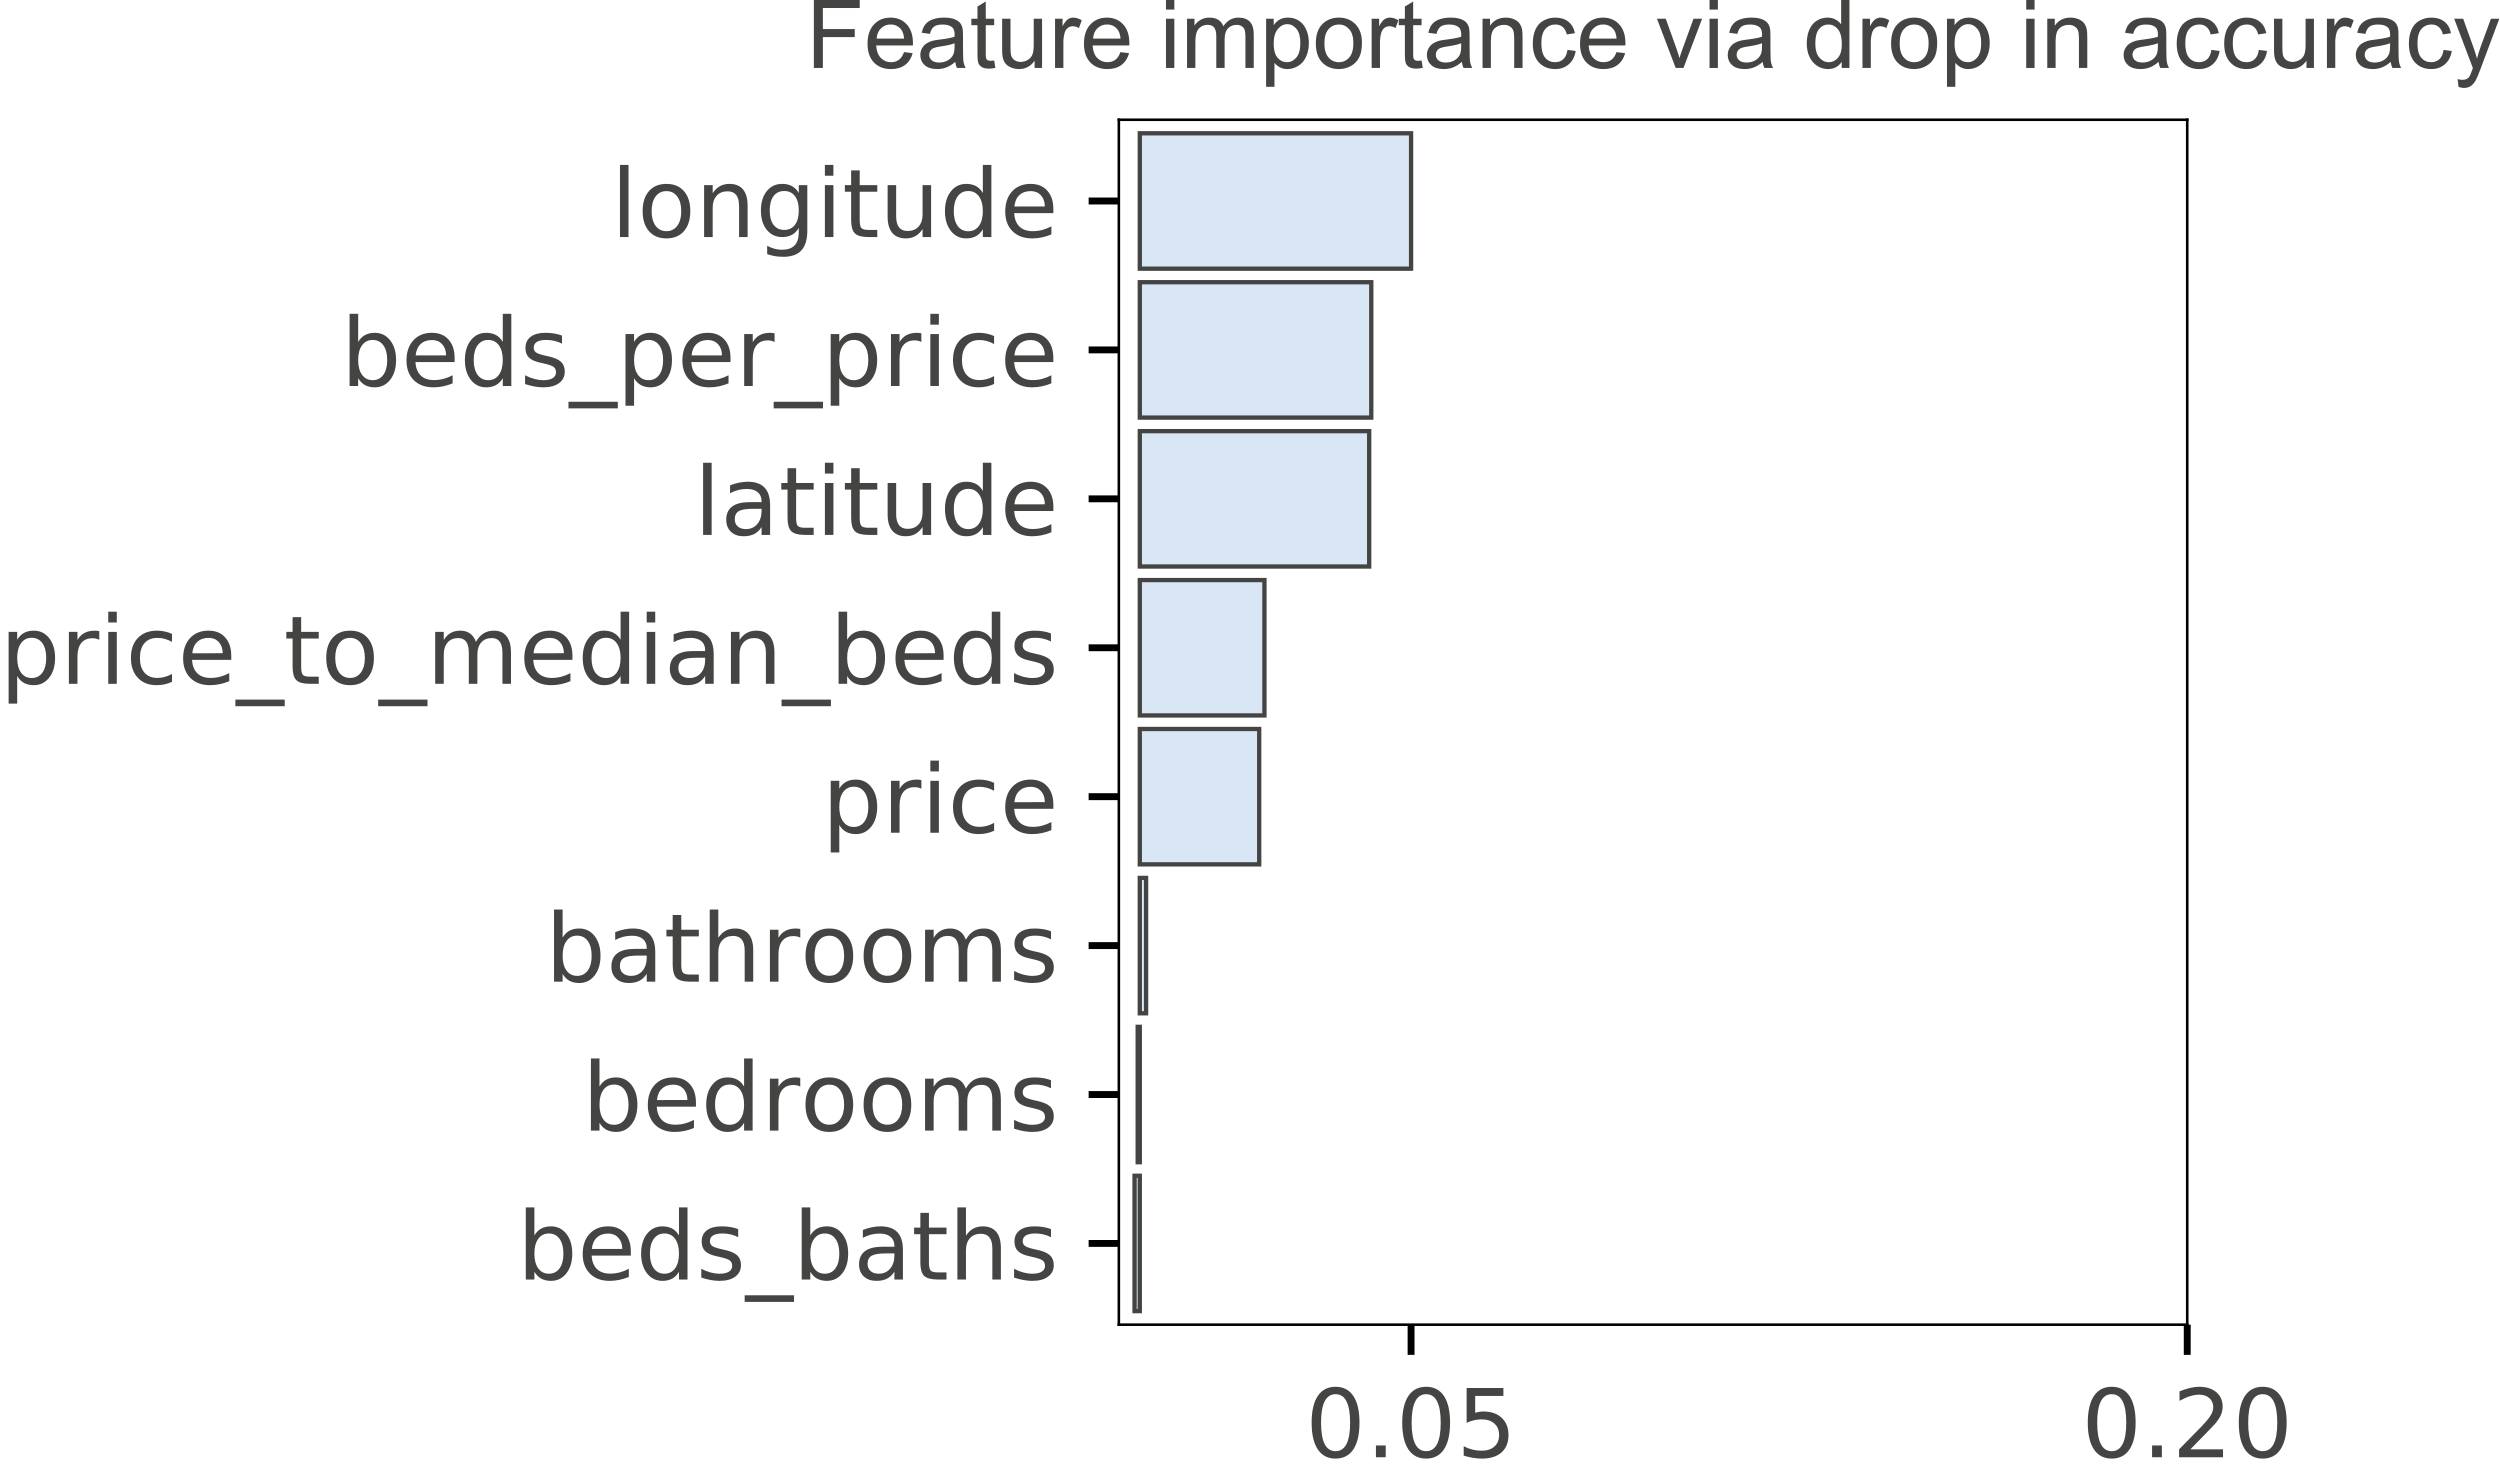
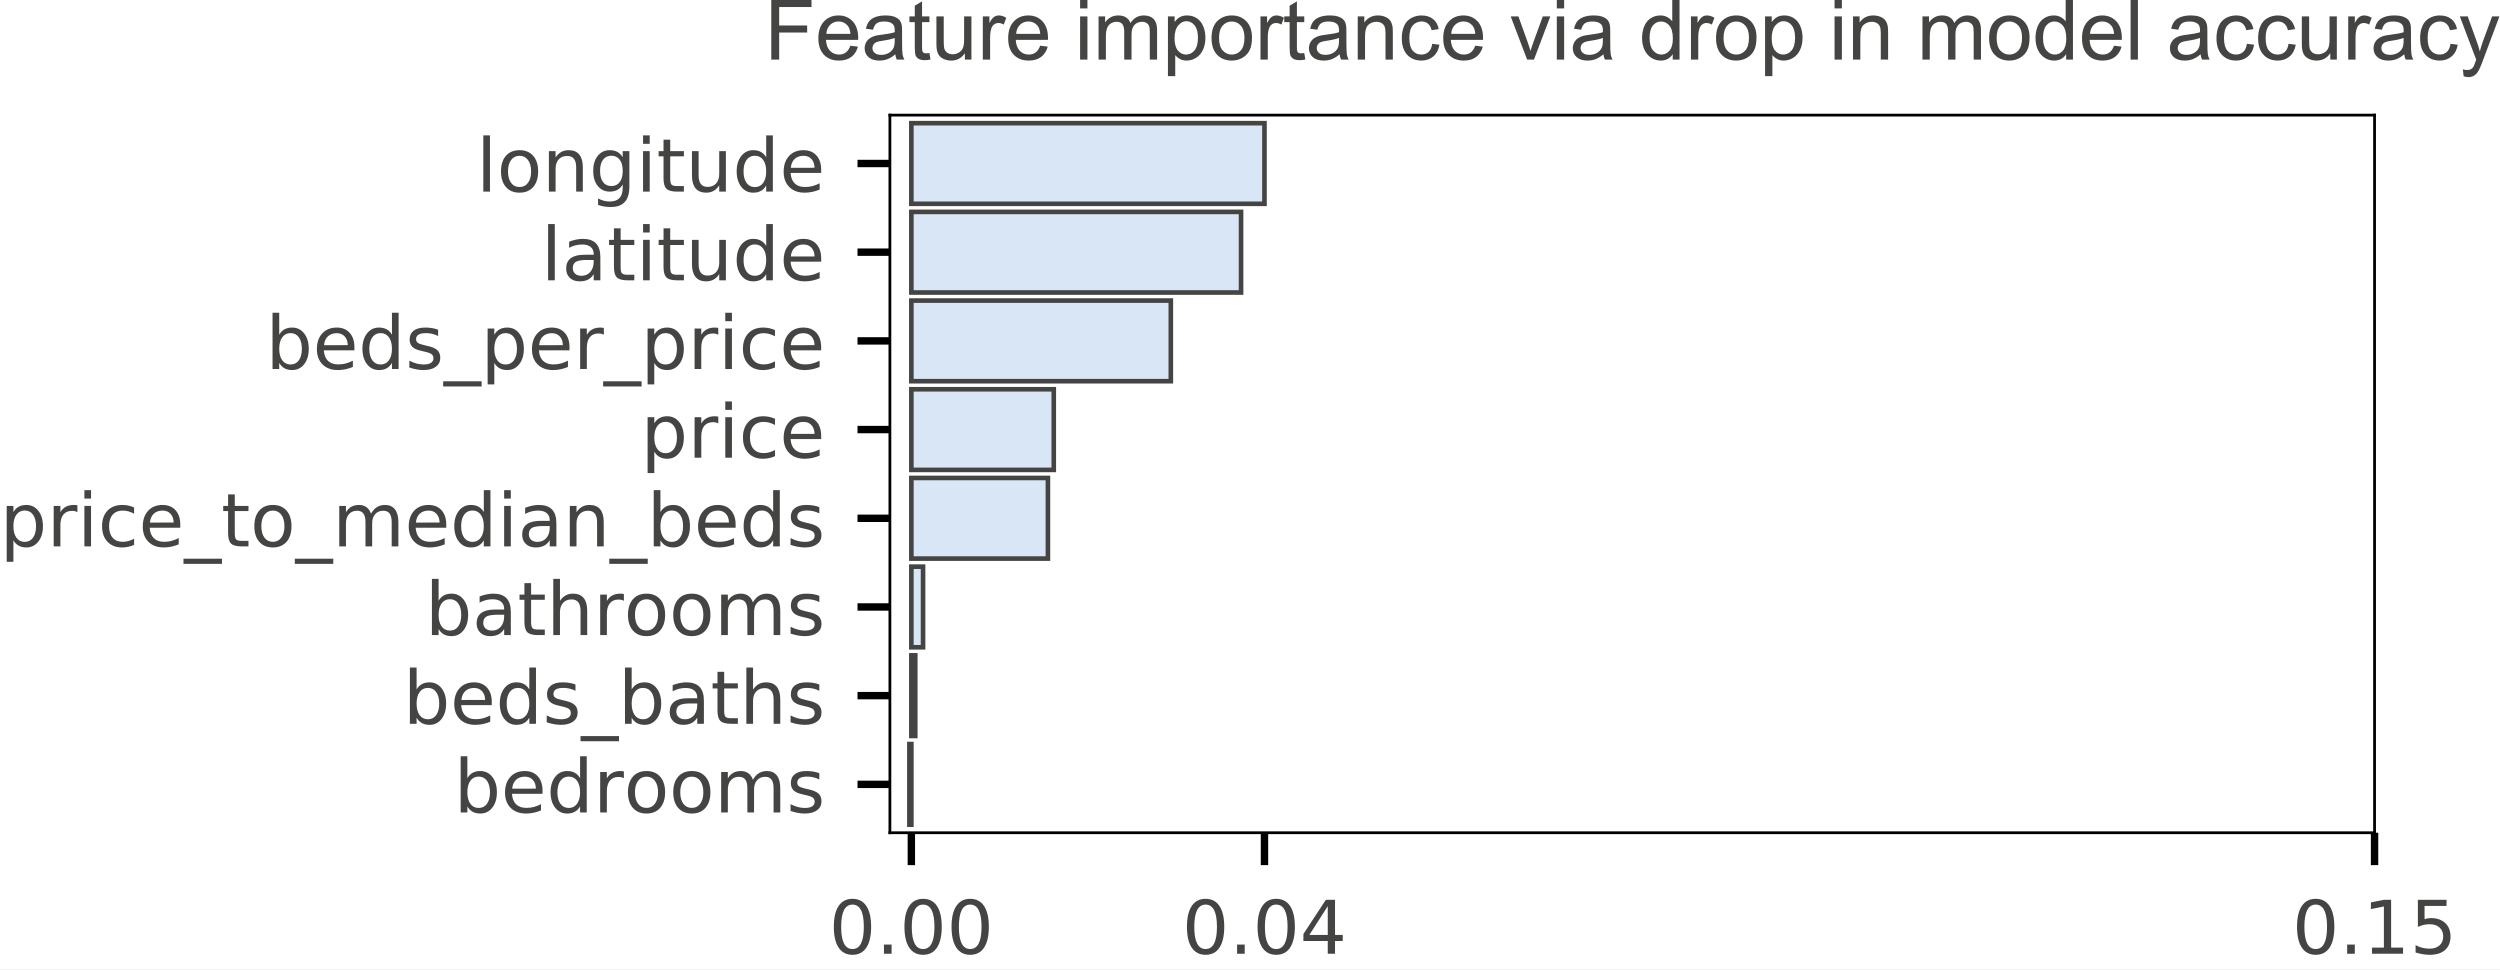
- <svg xmlns="http://www.w3.org/2000/svg" xmlns:xlink="http://www.w3.org/1999/xlink" height="171.113pt" version="1.1" viewBox="0 0 289.631 171.113" width="289.631pt">
+ <svg xmlns="http://www.w3.org/2000/svg" xmlns:xlink="http://www.w3.org/1999/xlink" height="104.745pt" version="1.1" viewBox="0 0 270.198 104.745" width="270.198pt">
  <defs>
    <style type="text/css">
*{stroke-linecap:butt;stroke-linejoin:round;}
  </style>
  </defs>
  <g id="figure_1">
    <g id="patch_1">
-       <path d="M 0 171.113  L 289.631 171.113  L 289.631 0  L 0 0  z " style="fill:#ffffff;" />
+       <path d="M 0 104.745  L 270.198 104.745  L 270.198 0  L 0 0  z " style="fill:#ffffff;" />
    </g>
    <g id="axes_1">
      <g id="patch_2">
-         <path d="M 129.621 153.467  L 253.396 153.467  L 253.396 13.874  L 129.621 13.874  z " style="fill:#ffffff;" />
+         <path d="M 96.179 90.002  L 256.641 90.002  L 256.641 12.442  L 96.179 12.442  z " style="fill:#ffffff;" />
      </g>
      <g id="patch_3">
-         <path clip-path="url(#pbec1a9fc93)" d="M 132.048 15.442  L 163.477 15.442  L 163.477 31.127  L 132.048 31.127  z " style="fill:#d9e6f5;stroke:#444443;stroke-linejoin:miter;stroke-width:0.5;" />
+         <path clip-path="url(#pb4b6347712)" d="M 98.498 13.313  L 136.663 13.313  L 136.663 22.028  L 98.498 22.028  z " style="fill:#d9e6f5;stroke:#444443;stroke-linejoin:miter;stroke-width:0.5;" />
      </g>
      <g id="patch_4">
-         <path clip-path="url(#pbec1a9fc93)" d="M 132.048 32.695  L 158.866 32.695  L 158.866 48.38  L 132.048 48.38  z " style="fill:#d9e6f5;stroke:#444443;stroke-linejoin:miter;stroke-width:0.5;" />
+         <path clip-path="url(#pb4b6347712)" d="M 98.498 22.9  L 134.133 22.9  L 134.133 31.614  L 98.498 31.614  z " style="fill:#d9e6f5;stroke:#444443;stroke-linejoin:miter;stroke-width:0.5;" />
      </g>
      <g id="patch_5">
-         <path clip-path="url(#pbec1a9fc93)" d="M 132.048 49.948  L 158.623 49.948  L 158.623 65.633  L 132.048 65.633  z " style="fill:#d9e6f5;stroke:#444443;stroke-linejoin:miter;stroke-width:0.5;" />
+         <path clip-path="url(#pb4b6347712)" d="M 98.498 32.486  L 126.542 32.486  L 126.542 41.2  L 98.498 41.2  z " style="fill:#d9e6f5;stroke:#444443;stroke-linejoin:miter;stroke-width:0.5;" />
      </g>
      <g id="patch_6">
-         <path clip-path="url(#pbec1a9fc93)" d="M 132.048 67.201  L 146.488 67.201  L 146.488 82.886  L 132.048 82.886  z " style="fill:#d9e6f5;stroke:#444443;stroke-linejoin:miter;stroke-width:0.5;" />
+         <path clip-path="url(#pb4b6347712)" d="M 98.498 42.072  L 113.891 42.072  L 113.891 50.786  L 98.498 50.786  z " style="fill:#d9e6f5;stroke:#444443;stroke-linejoin:miter;stroke-width:0.5;" />
      </g>
      <g id="patch_7">
-         <path clip-path="url(#pbec1a9fc93)" d="M 132.048 84.454  L 145.881 84.454  L 145.881 100.139  L 132.048 100.139  z " style="fill:#d9e6f5;stroke:#444443;stroke-linejoin:miter;stroke-width:0.5;" />
+         <path clip-path="url(#pb4b6347712)" d="M 98.498 51.658  L 113.258 51.658  L 113.258 60.372  L 98.498 60.372  z " style="fill:#d9e6f5;stroke:#444443;stroke-linejoin:miter;stroke-width:0.5;" />
      </g>
      <g id="patch_8">
-         <path clip-path="url(#pbec1a9fc93)" d="M 132.048 101.707  L 132.776 101.707  L 132.776 117.392  L 132.048 117.392  z " style="fill:#d9e6f5;stroke:#444443;stroke-linejoin:miter;stroke-width:0.5;" />
+         <path clip-path="url(#pb4b6347712)" d="M 98.498 61.244  L 99.763 61.244  L 99.763 69.958  L 98.498 69.958  z " style="fill:#d9e6f5;stroke:#444443;stroke-linejoin:miter;stroke-width:0.5;" />
      </g>
      <g id="patch_9">
-         <path clip-path="url(#pbec1a9fc93)" d="M 132.048 118.961  L 131.805 118.961  L 131.805 134.645  L 132.048 134.645  z " style="fill:#d9e6f5;stroke:#444443;stroke-linejoin:miter;stroke-width:0.5;" />
+         <path clip-path="url(#pb4b6347712)" d="M 98.498 70.83  L 98.92 70.83  L 98.92 79.545  L 98.498 79.545  z " style="fill:#d9e6f5;stroke:#444443;stroke-linejoin:miter;stroke-width:0.5;" />
      </g>
      <g id="patch_10">
-         <path clip-path="url(#pbec1a9fc93)" d="M 132.048 136.214  L 131.441 136.214  L 131.441 151.898  L 132.048 151.898  z " style="fill:#d9e6f5;stroke:#444443;stroke-linejoin:miter;stroke-width:0.5;" />
+         <path clip-path="url(#pb4b6347712)" d="M 98.498 80.416  L 98.287 80.416  L 98.287 89.131  L 98.498 89.131  z " style="fill:#d9e6f5;stroke:#444443;stroke-linejoin:miter;stroke-width:0.5;" />
      </g>
      <g id="matplotlib.axis_1">
        <g id="xtick_1">
          <g id="line2d_1">
            <defs>
-               <path d="M 0 0  L 0 3.5  " id="mc05c7b8472" style="stroke:#000000;stroke-width:0.8;" />
-             </defs>
-             <g>
-               <use style="stroke:#000000;stroke-width:0.8;" x="163.477" xlink:href="#mc05c7b8472" y="153.467" />
+               <path d="M 0 0  L 0 3.5  " id="m20533aebda" style="stroke:#000000;stroke-width:0.8;" />
+             </defs>
+             <g>
+               <use style="stroke:#000000;stroke-width:0.8;" x="98.498" xlink:href="#m20533aebda" y="90.002" />
            </g>
          </g>
          <g id="text_1">
            <defs>
              <path d="M 31.781 66.406  Q 24.172 66.406 20.328 58.906  Q 16.5 51.422 16.5 36.375  Q 16.5 21.391 20.328 13.891  Q 24.172 6.391 31.781 6.391  Q 39.453 6.391 43.281 13.891  Q 47.125 21.391 47.125 36.375  Q 47.125 51.422 43.281 58.906  Q 39.453 66.406 31.781 66.406  z M 31.781 74.219  Q 44.047 74.219 50.516 64.516  Q 56.984 54.828 56.984 36.375  Q 56.984 17.969 50.516 8.266  Q 44.047 -1.422 31.781 -1.422  Q 19.531 -1.422 13.062 8.266  Q 6.594 17.969 6.594 36.375  Q 6.594 54.828 13.062 64.516  Q 19.531 74.219 31.781 74.219  z " id="DejaVuSans-30" />
              <path d="M 10.688 12.406  L 21 12.406  L 21 0  L 10.688 0  z " id="DejaVuSans-2e" />
-               <path d="M 10.797 72.906  L 49.516 72.906  L 49.516 64.594  L 19.828 64.594  L 19.828 46.734  Q 21.969 47.469 24.109 47.828  Q 26.266 48.188 28.422 48.188  Q 40.625 48.188 47.75 41.5  Q 54.891 34.812 54.891 23.391  Q 54.891 11.625 47.562 5.094  Q 40.234 -1.422 26.906 -1.422  Q 22.312 -1.422 17.547 -0.641  Q 12.797 0.141 7.719 1.703  L 7.719 11.625  Q 12.109 9.234 16.797 8.062  Q 21.484 6.891 26.703 6.891  Q 35.156 6.891 40.078 11.328  Q 45.016 15.766 45.016 23.391  Q 45.016 31 40.078 35.438  Q 35.156 39.891 26.703 39.891  Q 22.75 39.891 18.812 39.016  Q 14.891 38.141 10.797 36.281  z " id="DejaVuSans-35" />
-             </defs>
-             <g style="fill:#444443;" transform="translate(151.2308 168.825)scale(0.11 -0.11)">
+             </defs>
+             <g style="fill:#444443;" transform="translate(89.59193 103.0808)scale(0.08 -0.08)">
              <use xlink:href="#DejaVuSans-30" />
              <use x="63.623" xlink:href="#DejaVuSans-2e" />
              <use x="95.41" xlink:href="#DejaVuSans-30" />
-               <use x="159.033" xlink:href="#DejaVuSans-35" />
+               <use x="159.033" xlink:href="#DejaVuSans-30" />
            </g>
          </g>
        </g>
        <g id="xtick_2">
          <g id="line2d_2">
            <g>
-               <use style="stroke:#000000;stroke-width:0.8;" x="253.396" xlink:href="#mc05c7b8472" y="153.467" />
+               <use style="stroke:#000000;stroke-width:0.8;" x="136.663" xlink:href="#m20533aebda" y="90.002" />
            </g>
          </g>
          <g id="text_2">
            <defs>
-               <path d="M 19.188 8.297  L 53.609 8.297  L 53.609 0  L 7.328 0  L 7.328 8.297  Q 12.938 14.109 22.625 23.891  Q 32.328 33.688 34.812 36.531  Q 39.547 41.844 41.422 45.531  Q 43.312 49.219 43.312 52.781  Q 43.312 58.594 39.234 62.25  Q 35.156 65.922 28.609 65.922  Q 23.969 65.922 18.812 64.312  Q 13.672 62.703 7.812 59.422  L 7.812 69.391  Q 13.766 71.781 18.938 73  Q 24.125 74.219 28.422 74.219  Q 39.75 74.219 46.484 68.547  Q 53.219 62.891 53.219 53.422  Q 53.219 48.922 51.531 44.891  Q 49.859 40.875 45.406 35.406  Q 44.188 33.984 37.641 27.219  Q 31.109 20.453 19.188 8.297  z " id="DejaVuSans-32" />
-             </defs>
-             <g style="fill:#444443;" transform="translate(241.1497 168.825)scale(0.11 -0.11)">
+               <path d="M 37.797 64.312  L 12.891 25.391  L 37.797 25.391  z M 35.203 72.906  L 47.609 72.906  L 47.609 25.391  L 58.016 25.391  L 58.016 17.188  L 47.609 17.188  L 47.609 0  L 37.797 0  L 37.797 17.188  L 4.891 17.188  L 4.891 26.703  z " id="DejaVuSans-34" />
+             </defs>
+             <g style="fill:#444443;" transform="translate(127.7571 103.0808)scale(0.08 -0.08)">
              <use xlink:href="#DejaVuSans-30" />
              <use x="63.623" xlink:href="#DejaVuSans-2e" />
-               <use x="95.41" xlink:href="#DejaVuSans-32" />
-               <use x="159.033" xlink:href="#DejaVuSans-30" />
+               <use x="95.41" xlink:href="#DejaVuSans-30" />
+               <use x="159.033" xlink:href="#DejaVuSans-34" />
+             </g>
+           </g>
+         </g>
+         <g id="xtick_3">
+           <g id="line2d_3">
+             <g>
+               <use style="stroke:#000000;stroke-width:0.8;" x="256.641" xlink:href="#m20533aebda" y="90.002" />
+             </g>
+           </g>
+           <g id="text_3">
+             <defs>
+               <path d="M 12.406 8.297  L 28.516 8.297  L 28.516 63.922  L 10.984 60.406  L 10.984 69.391  L 28.422 72.906  L 38.281 72.906  L 38.281 8.297  L 54.391 8.297  L 54.391 0  L 12.406 0  z " id="DejaVuSans-31" />
+               <path d="M 10.797 72.906  L 49.516 72.906  L 49.516 64.594  L 19.828 64.594  L 19.828 46.734  Q 21.969 47.469 24.109 47.828  Q 26.266 48.188 28.422 48.188  Q 40.625 48.188 47.75 41.5  Q 54.891 34.812 54.891 23.391  Q 54.891 11.625 47.562 5.094  Q 40.234 -1.422 26.906 -1.422  Q 22.312 -1.422 17.547 -0.641  Q 12.797 0.141 7.719 1.703  L 7.719 11.625  Q 12.109 9.234 16.797 8.062  Q 21.484 6.891 26.703 6.891  Q 35.156 6.891 40.078 11.328  Q 45.016 15.766 45.016 23.391  Q 45.016 31 40.078 35.438  Q 35.156 39.891 26.703 39.891  Q 22.75 39.891 18.812 39.016  Q 14.891 38.141 10.797 36.281  z " id="DejaVuSans-35" />
+             </defs>
+             <g style="fill:#444443;" transform="translate(247.735 103.0808)scale(0.08 -0.08)">
+               <use xlink:href="#DejaVuSans-30" />
+               <use x="63.623" xlink:href="#DejaVuSans-2e" />
+               <use x="95.41" xlink:href="#DejaVuSans-31" />
+               <use x="159.033" xlink:href="#DejaVuSans-35" />
            </g>
          </g>
        </g>
      </g>
      <g id="matplotlib.axis_2">
        <g id="ytick_1">
-           <g id="line2d_3">
-             <defs>
-               <path d="M 0 0  L -3.5 0  " id="m69e7025fbe" style="stroke:#000000;stroke-width:0.8;" />
-             </defs>
-             <g>
-               <use style="stroke:#000000;stroke-width:0.8;" x="129.621" xlink:href="#m69e7025fbe" y="23.284" />
-             </g>
-           </g>
-           <g id="text_3">
+           <g id="line2d_4">
+             <defs>
+               <path d="M 0 0  L -3.5 0  " id="m189952d8cc" style="stroke:#000000;stroke-width:0.8;" />
+             </defs>
+             <g>
+               <use style="stroke:#000000;stroke-width:0.8;" x="96.179" xlink:href="#m189952d8cc" y="17.671" />
+             </g>
+           </g>
+           <g id="text_4">
            <defs>
              <path d="M 9.422 75.984  L 18.406 75.984  L 18.406 0  L 9.422 0  z " id="DejaVuSans-6c" />
              <path d="M 30.609 48.391  Q 23.391 48.391 19.188 42.75  Q 14.984 37.109 14.984 27.297  Q 14.984 17.484 19.156 11.844  Q 23.344 6.203 30.609 6.203  Q 37.797 6.203 41.984 11.859  Q 46.188 17.531 46.188 27.297  Q 46.188 37.016 41.984 42.703  Q 37.797 48.391 30.609 48.391  z M 30.609 56  Q 42.328 56 49.016 48.375  Q 55.719 40.766 55.719 27.297  Q 55.719 13.875 49.016 6.219  Q 42.328 -1.422 30.609 -1.422  Q 18.844 -1.422 12.172 6.219  Q 5.516 13.875 5.516 27.297  Q 5.516 40.766 12.172 48.375  Q 18.844 56 30.609 56  z " id="DejaVuSans-6f" />
              <path d="M 54.891 33.016  L 54.891 0  L 45.906 0  L 45.906 32.719  Q 45.906 40.484 42.875 44.328  Q 39.844 48.188 33.797 48.188  Q 26.516 48.188 22.312 43.547  Q 18.109 38.922 18.109 30.906  L 18.109 0  L 9.078 0  L 9.078 54.688  L 18.109 54.688  L 18.109 46.188  Q 21.344 51.125 25.703 53.562  Q 30.078 56 35.797 56  Q 45.219 56 50.047 50.172  Q 54.891 44.344 54.891 33.016  z " id="DejaVuSans-6e" />
              <path d="M 45.406 27.984  Q 45.406 37.75 41.375 43.109  Q 37.359 48.484 30.078 48.484  Q 22.859 48.484 18.828 43.109  Q 14.797 37.75 14.797 27.984  Q 14.797 18.266 18.828 12.891  Q 22.859 7.516 30.078 7.516  Q 37.359 7.516 41.375 12.891  Q 45.406 18.266 45.406 27.984  z M 54.391 6.781  Q 54.391 -7.172 48.188 -13.984  Q 42 -20.797 29.203 -20.797  Q 24.469 -20.797 20.266 -20.094  Q 16.062 -19.391 12.109 -17.922  L 12.109 -9.188  Q 16.062 -11.328 19.922 -12.344  Q 23.781 -13.375 27.781 -13.375  Q 36.625 -13.375 41.016 -8.766  Q 45.406 -4.156 45.406 5.172  L 45.406 9.625  Q 42.625 4.781 38.281 2.391  Q 33.938 0 27.875 0  Q 17.828 0 11.672 7.656  Q 5.516 15.328 5.516 27.984  Q 5.516 40.672 11.672 48.328  Q 17.828 56 27.875 56  Q 33.938 56 38.281 53.609  Q 42.625 51.219 45.406 46.391  L 45.406 54.688  L 54.391 54.688  z " id="DejaVuSans-67" />
              <path d="M 9.422 54.688  L 18.406 54.688  L 18.406 0  L 9.422 0  z M 9.422 75.984  L 18.406 75.984  L 18.406 64.594  L 9.422 64.594  z " id="DejaVuSans-69" />
              <path d="M 18.312 70.219  L 18.312 54.688  L 36.812 54.688  L 36.812 47.703  L 18.312 47.703  L 18.312 18.016  Q 18.312 11.328 20.141 9.422  Q 21.969 7.516 27.594 7.516  L 36.812 7.516  L 36.812 0  L 27.594 0  Q 17.188 0 13.234 3.875  Q 9.281 7.766 9.281 18.016  L 9.281 47.703  L 2.688 47.703  L 2.688 54.688  L 9.281 54.688  L 9.281 70.219  z " id="DejaVuSans-74" />
              <path d="M 8.5 21.578  L 8.5 54.688  L 17.484 54.688  L 17.484 21.922  Q 17.484 14.156 20.5 10.266  Q 23.531 6.391 29.594 6.391  Q 36.859 6.391 41.078 11.031  Q 45.312 15.672 45.312 23.688  L 45.312 54.688  L 54.297 54.688  L 54.297 0  L 45.312 0  L 45.312 8.406  Q 42.047 3.422 37.719 1  Q 33.406 -1.422 27.688 -1.422  Q 18.266 -1.422 13.375 4.438  Q 8.5 10.297 8.5 21.578  z M 31.109 56  z " id="DejaVuSans-75" />
              <path d="M 45.406 46.391  L 45.406 75.984  L 54.391 75.984  L 54.391 0  L 45.406 0  L 45.406 8.203  Q 42.578 3.328 38.25 0.953  Q 33.938 -1.422 27.875 -1.422  Q 17.969 -1.422 11.734 6.484  Q 5.516 14.406 5.516 27.297  Q 5.516 40.188 11.734 48.094  Q 17.969 56 27.875 56  Q 33.938 56 38.25 53.625  Q 42.578 51.266 45.406 46.391  z M 14.797 27.297  Q 14.797 17.391 18.875 11.75  Q 22.953 6.109 30.078 6.109  Q 37.203 6.109 41.297 11.75  Q 45.406 17.391 45.406 27.297  Q 45.406 37.203 41.297 42.844  Q 37.203 48.484 30.078 48.484  Q 22.953 48.484 18.875 42.844  Q 14.797 37.203 14.797 27.297  z " id="DejaVuSans-64" />
              <path d="M 56.203 29.594  L 56.203 25.203  L 14.891 25.203  Q 15.484 15.922 20.484 11.062  Q 25.484 6.203 34.422 6.203  Q 39.594 6.203 44.453 7.469  Q 49.312 8.734 54.109 11.281  L 54.109 2.781  Q 49.266 0.734 44.188 -0.344  Q 39.109 -1.422 33.891 -1.422  Q 20.797 -1.422 13.156 6.188  Q 5.516 13.812 5.516 26.812  Q 5.516 40.234 12.766 48.109  Q 20.016 56 32.328 56  Q 43.359 56 49.781 48.891  Q 56.203 41.797 56.203 29.594  z M 47.219 32.234  Q 47.125 39.594 43.094 43.984  Q 39.062 48.391 32.422 48.391  Q 24.906 48.391 20.391 44.141  Q 15.875 39.891 15.188 32.172  z " id="DejaVuSans-65" />
            </defs>
-             <g style="fill:#444443;" transform="translate(70.78844 27.46351)scale(0.11 -0.11)">
+             <g style="fill:#444443;" transform="translate(51.4825 20.71017)scale(0.08 -0.08)">
              <use xlink:href="#DejaVuSans-6c" />
              <use x="27.783" xlink:href="#DejaVuSans-6f" />
              <use x="88.965" xlink:href="#DejaVuSans-6e" />
              <use x="152.344" xlink:href="#DejaVuSans-67" />
              <use x="215.82" xlink:href="#DejaVuSans-69" />
              <use x="243.604" xlink:href="#DejaVuSans-74" />
              <use x="282.812" xlink:href="#DejaVuSans-75" />
              <use x="346.191" xlink:href="#DejaVuSans-64" />
              <use x="409.668" xlink:href="#DejaVuSans-65" />
            </g>
          </g>
        </g>
        <g id="ytick_2">
-           <g id="line2d_4">
-             <g>
-               <use style="stroke:#000000;stroke-width:0.8;" x="129.621" xlink:href="#m69e7025fbe" y="40.537" />
-             </g>
-           </g>
-           <g id="text_4">
+           <g id="line2d_5">
+             <g>
+               <use style="stroke:#000000;stroke-width:0.8;" x="96.179" xlink:href="#m189952d8cc" y="27.257" />
+             </g>
+           </g>
+           <g id="text_5">
+             <defs>
+               <path d="M 34.281 27.484  Q 23.391 27.484 19.188 25  Q 14.984 22.516 14.984 16.5  Q 14.984 11.719 18.141 8.906  Q 21.297 6.109 26.703 6.109  Q 34.188 6.109 38.703 11.406  Q 43.219 16.703 43.219 25.484  L 43.219 27.484  z M 52.203 31.203  L 52.203 0  L 43.219 0  L 43.219 8.297  Q 40.141 3.328 35.547 0.953  Q 30.953 -1.422 24.312 -1.422  Q 15.922 -1.422 10.953 3.297  Q 6 8.016 6 15.922  Q 6 25.141 12.172 29.828  Q 18.359 34.516 30.609 34.516  L 43.219 34.516  L 43.219 35.406  Q 43.219 41.609 39.141 45  Q 35.062 48.391 27.688 48.391  Q 23 48.391 18.547 47.266  Q 14.109 46.141 10.016 43.891  L 10.016 52.203  Q 14.938 54.109 19.578 55.047  Q 24.219 56 28.609 56  Q 40.484 56 46.344 49.844  Q 52.203 43.703 52.203 31.203  z " id="DejaVuSans-61" />
+             </defs>
+             <g style="fill:#444443;" transform="translate(58.4875 30.29624)scale(0.08 -0.08)">
+               <use xlink:href="#DejaVuSans-6c" />
+               <use x="27.783" xlink:href="#DejaVuSans-61" />
+               <use x="89.062" xlink:href="#DejaVuSans-74" />
+               <use x="128.271" xlink:href="#DejaVuSans-69" />
+               <use x="156.055" xlink:href="#DejaVuSans-74" />
+               <use x="195.264" xlink:href="#DejaVuSans-75" />
+               <use x="258.643" xlink:href="#DejaVuSans-64" />
+               <use x="322.119" xlink:href="#DejaVuSans-65" />
+             </g>
+           </g>
+         </g>
+         <g id="ytick_3">
+           <g id="line2d_6">
+             <g>
+               <use style="stroke:#000000;stroke-width:0.8;" x="96.179" xlink:href="#m189952d8cc" y="36.843" />
+             </g>
+           </g>
+           <g id="text_6">
            <defs>
              <path d="M 48.688 27.297  Q 48.688 37.203 44.609 42.844  Q 40.531 48.484 33.406 48.484  Q 26.266 48.484 22.188 42.844  Q 18.109 37.203 18.109 27.297  Q 18.109 17.391 22.188 11.75  Q 26.266 6.109 33.406 6.109  Q 40.531 6.109 44.609 11.75  Q 48.688 17.391 48.688 27.297  z M 18.109 46.391  Q 20.953 51.266 25.266 53.625  Q 29.594 56 35.594 56  Q 45.562 56 51.781 48.094  Q 58.016 40.188 58.016 27.297  Q 58.016 14.406 51.781 6.484  Q 45.562 -1.422 35.594 -1.422  Q 29.594 -1.422 25.266 0.953  Q 20.953 3.328 18.109 8.203  L 18.109 0  L 9.078 0  L 9.078 75.984  L 18.109 75.984  z " id="DejaVuSans-62" />
              <path d="M 44.281 53.078  L 44.281 44.578  Q 40.484 46.531 36.375 47.5  Q 32.281 48.484 27.875 48.484  Q 21.188 48.484 17.844 46.438  Q 14.5 44.391 14.5 40.281  Q 14.5 37.156 16.891 35.375  Q 19.281 33.594 26.516 31.984  L 29.594 31.297  Q 39.156 29.25 43.188 25.516  Q 47.219 21.781 47.219 15.094  Q 47.219 7.469 41.188 3.016  Q 35.156 -1.422 24.609 -1.422  Q 20.219 -1.422 15.453 -0.562  Q 10.688 0.297 5.422 2  L 5.422 11.281  Q 10.406 8.688 15.234 7.391  Q 20.062 6.109 24.812 6.109  Q 31.156 6.109 34.562 8.281  Q 37.984 10.453 37.984 14.406  Q 37.984 18.062 35.516 20.016  Q 33.062 21.969 24.703 23.781  L 21.578 24.516  Q 13.234 26.266 9.516 29.906  Q 5.812 33.547 5.812 39.891  Q 5.812 47.609 11.281 51.797  Q 16.75 56 26.812 56  Q 31.781 56 36.172 55.266  Q 40.578 54.547 44.281 53.078  z " id="DejaVuSans-73" />
              <path d="M 50.984 -16.609  L 50.984 -23.578  L -0.984 -23.578  L -0.984 -16.609  z " id="DejaVuSans-5f" />
              <path d="M 18.109 8.203  L 18.109 -20.797  L 9.078 -20.797  L 9.078 54.688  L 18.109 54.688  L 18.109 46.391  Q 20.953 51.266 25.266 53.625  Q 29.594 56 35.594 56  Q 45.562 56 51.781 48.094  Q 58.016 40.188 58.016 27.297  Q 58.016 14.406 51.781 6.484  Q 45.562 -1.422 35.594 -1.422  Q 29.594 -1.422 25.266 0.953  Q 20.953 3.328 18.109 8.203  z M 48.688 27.297  Q 48.688 37.203 44.609 42.844  Q 40.531 48.484 33.406 48.484  Q 26.266 48.484 22.188 42.844  Q 18.109 37.203 18.109 27.297  Q 18.109 17.391 22.188 11.75  Q 26.266 6.109 33.406 6.109  Q 40.531 6.109 44.609 11.75  Q 48.688 17.391 48.688 27.297  z " id="DejaVuSans-70" />
              <path d="M 41.109 46.297  Q 39.594 47.172 37.812 47.578  Q 36.031 48 33.891 48  Q 26.266 48 22.188 43.047  Q 18.109 38.094 18.109 28.812  L 18.109 0  L 9.078 0  L 9.078 54.688  L 18.109 54.688  L 18.109 46.188  Q 20.953 51.172 25.484 53.578  Q 30.031 56 36.531 56  Q 37.453 56 38.578 55.875  Q 39.703 55.766 41.062 55.516  z " id="DejaVuSans-72" />
              <path d="M 48.781 52.594  L 48.781 44.188  Q 44.969 46.297 41.141 47.344  Q 37.312 48.391 33.406 48.391  Q 24.656 48.391 19.812 42.844  Q 14.984 37.312 14.984 27.297  Q 14.984 17.281 19.812 11.734  Q 24.656 6.203 33.406 6.203  Q 37.312 6.203 41.141 7.25  Q 44.969 8.297 48.781 10.406  L 48.781 2.094  Q 45.016 0.344 40.984 -0.531  Q 36.969 -1.422 32.422 -1.422  Q 20.062 -1.422 12.781 6.344  Q 5.516 14.109 5.516 27.297  Q 5.516 40.672 12.859 48.328  Q 20.219 56 33.016 56  Q 37.156 56 41.109 55.141  Q 45.062 54.297 48.781 52.594  z " id="DejaVuSans-63" />
            </defs>
-             <g style="fill:#444443;" transform="translate(39.50375 44.71659)scale(0.11 -0.11)">
+             <g style="fill:#444443;" transform="translate(28.73 39.88231)scale(0.08 -0.08)">
              <use xlink:href="#DejaVuSans-62" />
              <use x="63.477" xlink:href="#DejaVuSans-65" />
              <use x="125" xlink:href="#DejaVuSans-64" />
              <use x="188.477" xlink:href="#DejaVuSans-73" />
              <use x="240.576" xlink:href="#DejaVuSans-5f" />
              <use x="290.576" xlink:href="#DejaVuSans-70" />
              <use x="354.053" xlink:href="#DejaVuSans-65" />
              <use x="415.576" xlink:href="#DejaVuSans-72" />
              <use x="456.689" xlink:href="#DejaVuSans-5f" />
              <use x="506.689" xlink:href="#DejaVuSans-70" />
              <use x="570.166" xlink:href="#DejaVuSans-72" />
              <use x="611.279" xlink:href="#DejaVuSans-69" />
              <use x="639.062" xlink:href="#DejaVuSans-63" />
              <use x="694.043" xlink:href="#DejaVuSans-65" />
            </g>
          </g>
        </g>
-         <g id="ytick_3">
-           <g id="line2d_5">
-             <g>
-               <use style="stroke:#000000;stroke-width:0.8;" x="129.621" xlink:href="#m69e7025fbe" y="57.791" />
-             </g>
-           </g>
-           <g id="text_5">
-             <defs>
-               <path d="M 34.281 27.484  Q 23.391 27.484 19.188 25  Q 14.984 22.516 14.984 16.5  Q 14.984 11.719 18.141 8.906  Q 21.297 6.109 26.703 6.109  Q 34.188 6.109 38.703 11.406  Q 43.219 16.703 43.219 25.484  L 43.219 27.484  z M 52.203 31.203  L 52.203 0  L 43.219 0  L 43.219 8.297  Q 40.141 3.328 35.547 0.953  Q 30.953 -1.422 24.312 -1.422  Q 15.922 -1.422 10.953 3.297  Q 6 8.016 6 15.922  Q 6 25.141 12.172 29.828  Q 18.359 34.516 30.609 34.516  L 43.219 34.516  L 43.219 35.406  Q 43.219 41.609 39.141 45  Q 35.062 48.391 27.688 48.391  Q 23 48.391 18.547 47.266  Q 14.109 46.141 10.016 43.891  L 10.016 52.203  Q 14.938 54.109 19.578 55.047  Q 24.219 56 28.609 56  Q 40.484 56 46.344 49.844  Q 52.203 43.703 52.203 31.203  z " id="DejaVuSans-61" />
-             </defs>
-             <g style="fill:#444443;" transform="translate(80.42031 61.96967)scale(0.11 -0.11)">
-               <use xlink:href="#DejaVuSans-6c" />
-               <use x="27.783" xlink:href="#DejaVuSans-61" />
-               <use x="89.062" xlink:href="#DejaVuSans-74" />
-               <use x="128.271" xlink:href="#DejaVuSans-69" />
-               <use x="156.055" xlink:href="#DejaVuSans-74" />
-               <use x="195.264" xlink:href="#DejaVuSans-75" />
-               <use x="258.643" xlink:href="#DejaVuSans-64" />
-               <use x="322.119" xlink:href="#DejaVuSans-65" />
-             </g>
-           </g>
-         </g>
        <g id="ytick_4">
-           <g id="line2d_6">
-             <g>
-               <use style="stroke:#000000;stroke-width:0.8;" x="129.621" xlink:href="#m69e7025fbe" y="75.044" />
-             </g>
-           </g>
-           <g id="text_6">
+           <g id="line2d_7">
+             <g>
+               <use style="stroke:#000000;stroke-width:0.8;" x="96.179" xlink:href="#m189952d8cc" y="46.429" />
+             </g>
+           </g>
+           <g id="text_7">
+             <g style="fill:#444443;" transform="translate(69.2675 49.46837)scale(0.08 -0.08)">
+               <use xlink:href="#DejaVuSans-70" />
+               <use x="63.477" xlink:href="#DejaVuSans-72" />
+               <use x="104.59" xlink:href="#DejaVuSans-69" />
+               <use x="132.373" xlink:href="#DejaVuSans-63" />
+               <use x="187.354" xlink:href="#DejaVuSans-65" />
+             </g>
+           </g>
+         </g>
+         <g id="ytick_5">
+           <g id="line2d_8">
+             <g>
+               <use style="stroke:#000000;stroke-width:0.8;" x="96.179" xlink:href="#m189952d8cc" y="56.015" />
+             </g>
+           </g>
+           <g id="text_8">
            <defs>
              <path d="M 52 44.188  Q 55.375 50.25 60.062 53.125  Q 64.75 56 71.094 56  Q 79.641 56 84.281 50.016  Q 88.922 44.047 88.922 33.016  L 88.922 0  L 79.891 0  L 79.891 32.719  Q 79.891 40.578 77.094 44.375  Q 74.312 48.188 68.609 48.188  Q 61.625 48.188 57.562 43.547  Q 53.516 38.922 53.516 30.906  L 53.516 0  L 44.484 0  L 44.484 32.719  Q 44.484 40.625 41.703 44.406  Q 38.922 48.188 33.109 48.188  Q 26.219 48.188 22.156 43.531  Q 18.109 38.875 18.109 30.906  L 18.109 0  L 9.078 0  L 9.078 54.688  L 18.109 54.688  L 18.109 46.188  Q 21.188 51.219 25.484 53.609  Q 29.781 56 35.688 56  Q 41.656 56 45.828 52.969  Q 50 49.953 52 44.188  z " id="DejaVuSans-6d" />
            </defs>
-             <g style="fill:#444443;" transform="translate(-0 79.22276)scale(0.11 -0.11)">
+             <g style="fill:#444443;" transform="translate(0 59.05444)scale(0.08 -0.08)">
              <use xlink:href="#DejaVuSans-70" />
              <use x="63.477" xlink:href="#DejaVuSans-72" />
              <use x="104.59" xlink:href="#DejaVuSans-69" />
              <use x="132.373" xlink:href="#DejaVuSans-63" />
              <use x="187.354" xlink:href="#DejaVuSans-65" />
              <use x="248.877" xlink:href="#DejaVuSans-5f" />
              <use x="298.877" xlink:href="#DejaVuSans-74" />
              <use x="338.086" xlink:href="#DejaVuSans-6f" />
              <use x="399.268" xlink:href="#DejaVuSans-5f" />
              <use x="449.268" xlink:href="#DejaVuSans-6d" />
              <use x="546.68" xlink:href="#DejaVuSans-65" />
              <use x="608.203" xlink:href="#DejaVuSans-64" />
              <use x="671.68" xlink:href="#DejaVuSans-69" />
              <use x="699.463" xlink:href="#DejaVuSans-61" />
              <use x="760.742" xlink:href="#DejaVuSans-6e" />
              <use x="824.121" xlink:href="#DejaVuSans-5f" />
              <use x="874.121" xlink:href="#DejaVuSans-62" />
              <use x="937.598" xlink:href="#DejaVuSans-65" />
              <use x="999.121" xlink:href="#DejaVuSans-64" />
              <use x="1062.598" xlink:href="#DejaVuSans-73" />
            </g>
          </g>
        </g>
-         <g id="ytick_5">
-           <g id="line2d_7">
-             <g>
-               <use style="stroke:#000000;stroke-width:0.8;" x="129.621" xlink:href="#m69e7025fbe" y="92.297" />
-             </g>
-           </g>
-           <g id="text_7">
-             <g style="fill:#444443;" transform="translate(95.24281 96.47584)scale(0.11 -0.11)">
-               <use xlink:href="#DejaVuSans-70" />
-               <use x="63.477" xlink:href="#DejaVuSans-72" />
-               <use x="104.59" xlink:href="#DejaVuSans-69" />
-               <use x="132.373" xlink:href="#DejaVuSans-63" />
-               <use x="187.354" xlink:href="#DejaVuSans-65" />
-             </g>
-           </g>
-         </g>
        <g id="ytick_6">
-           <g id="line2d_8">
-             <g>
-               <use style="stroke:#000000;stroke-width:0.8;" x="129.621" xlink:href="#m69e7025fbe" y="109.55" />
-             </g>
-           </g>
-           <g id="text_8">
+           <g id="line2d_9">
+             <g>
+               <use style="stroke:#000000;stroke-width:0.8;" x="96.179" xlink:href="#m189952d8cc" y="65.601" />
+             </g>
+           </g>
+           <g id="text_9">
            <defs>
              <path d="M 54.891 33.016  L 54.891 0  L 45.906 0  L 45.906 32.719  Q 45.906 40.484 42.875 44.328  Q 39.844 48.188 33.797 48.188  Q 26.516 48.188 22.312 43.547  Q 18.109 38.922 18.109 30.906  L 18.109 0  L 9.078 0  L 9.078 75.984  L 18.109 75.984  L 18.109 46.188  Q 21.344 51.125 25.703 53.562  Q 30.078 56 35.797 56  Q 45.219 56 50.047 50.172  Q 54.891 44.344 54.891 33.016  z " id="DejaVuSans-68" />
            </defs>
-             <g style="fill:#444443;" transform="translate(63.18812 113.7289)scale(0.11 -0.11)">
+             <g style="fill:#444443;" transform="translate(45.955 68.64051)scale(0.08 -0.08)">
              <use xlink:href="#DejaVuSans-62" />
              <use x="63.477" xlink:href="#DejaVuSans-61" />
              <use x="124.756" xlink:href="#DejaVuSans-74" />
              <use x="163.965" xlink:href="#DejaVuSans-68" />
              <use x="227.344" xlink:href="#DejaVuSans-72" />
              <use x="268.426" xlink:href="#DejaVuSans-6f" />
              <use x="329.607" xlink:href="#DejaVuSans-6f" />
              <use x="390.789" xlink:href="#DejaVuSans-6d" />
              <use x="488.201" xlink:href="#DejaVuSans-73" />
            </g>
          </g>
        </g>
        <g id="ytick_7">
-           <g id="line2d_9">
-             <g>
-               <use style="stroke:#000000;stroke-width:0.8;" x="129.621" xlink:href="#m69e7025fbe" y="126.803" />
-             </g>
-           </g>
-           <g id="text_9">
-             <g style="fill:#444443;" transform="translate(67.46094 130.982)scale(0.11 -0.11)">
-               <use xlink:href="#DejaVuSans-62" />
-               <use x="63.477" xlink:href="#DejaVuSans-65" />
-               <use x="125" xlink:href="#DejaVuSans-64" />
-               <use x="188.477" xlink:href="#DejaVuSans-72" />
-               <use x="229.559" xlink:href="#DejaVuSans-6f" />
-               <use x="290.74" xlink:href="#DejaVuSans-6f" />
-               <use x="351.922" xlink:href="#DejaVuSans-6d" />
-               <use x="449.334" xlink:href="#DejaVuSans-73" />
-             </g>
-           </g>
-         </g>
-         <g id="ytick_8">
          <g id="line2d_10">
            <g>
-               <use style="stroke:#000000;stroke-width:0.8;" x="129.621" xlink:href="#m69e7025fbe" y="144.056" />
+               <use style="stroke:#000000;stroke-width:0.8;" x="96.179" xlink:href="#m189952d8cc" y="75.187" />
            </g>
          </g>
          <g id="text_10">
-             <g style="fill:#444443;" transform="translate(59.91734 148.2351)scale(0.11 -0.11)">
+             <g style="fill:#444443;" transform="translate(43.57625 78.22657)scale(0.08 -0.08)">
              <use xlink:href="#DejaVuSans-62" />
              <use x="63.477" xlink:href="#DejaVuSans-65" />
              <use x="125" xlink:href="#DejaVuSans-64" />
              <use x="188.477" xlink:href="#DejaVuSans-73" />
              <use x="240.576" xlink:href="#DejaVuSans-5f" />
              <use x="290.576" xlink:href="#DejaVuSans-62" />
              <use x="354.053" xlink:href="#DejaVuSans-61" />
              <use x="415.332" xlink:href="#DejaVuSans-74" />
              <use x="454.541" xlink:href="#DejaVuSans-68" />
              <use x="517.92" xlink:href="#DejaVuSans-73" />
            </g>
          </g>
        </g>
+         <g id="ytick_8">
+           <g id="line2d_11">
+             <g>
+               <use style="stroke:#000000;stroke-width:0.8;" x="96.179" xlink:href="#m189952d8cc" y="84.773" />
+             </g>
+           </g>
+           <g id="text_11">
+             <g style="fill:#444443;" transform="translate(49.0625 87.81264)scale(0.08 -0.08)">
+               <use xlink:href="#DejaVuSans-62" />
+               <use x="63.477" xlink:href="#DejaVuSans-65" />
+               <use x="125" xlink:href="#DejaVuSans-64" />
+               <use x="188.477" xlink:href="#DejaVuSans-72" />
+               <use x="229.559" xlink:href="#DejaVuSans-6f" />
+               <use x="290.74" xlink:href="#DejaVuSans-6f" />
+               <use x="351.922" xlink:href="#DejaVuSans-6d" />
+               <use x="449.334" xlink:href="#DejaVuSans-73" />
+             </g>
+           </g>
+         </g>
      </g>
      <g id="patch_11">
-         <path d="M 129.621 153.467  L 129.621 13.874  " style="fill:none;stroke:#000000;stroke-linecap:square;stroke-linejoin:miter;stroke-width:0.3;" />
+         <path d="M 96.179 90.002  L 96.179 12.442  " style="fill:none;stroke:#000000;stroke-linecap:square;stroke-linejoin:miter;stroke-width:0.3;" />
      </g>
      <g id="patch_12">
-         <path d="M 253.396 153.467  L 253.396 13.874  " style="fill:none;stroke:#000000;stroke-linecap:square;stroke-linejoin:miter;stroke-width:0.3;" />
+         <path d="M 256.641 90.002  L 256.641 12.442  " style="fill:none;stroke:#000000;stroke-linecap:square;stroke-linejoin:miter;stroke-width:0.3;" />
      </g>
      <g id="patch_13">
-         <path d="M 129.621 153.467  L 253.396 153.467  " style="fill:none;stroke:#000000;stroke-linecap:square;stroke-linejoin:miter;stroke-width:0.3;" />
+         <path d="M 96.179 90.002  L 256.641 90.002  " style="fill:none;stroke:#000000;stroke-linecap:square;stroke-linejoin:miter;stroke-width:0.3;" />
      </g>
      <g id="patch_14">
-         <path d="M 129.621 13.874  L 253.396 13.874  " style="fill:none;stroke:#000000;stroke-linecap:square;stroke-linejoin:miter;stroke-width:0.3;" />
-       </g>
-       <g id="text_11">
+         <path d="M 96.179 12.442  L 256.641 12.442  " style="fill:none;stroke:#000000;stroke-linecap:square;stroke-linejoin:miter;stroke-width:0.3;" />
+       </g>
+       <g id="text_12">
        <defs>
          <path d="M 8.203 0  L 8.203 71.578  L 56.5 71.578  L 56.5 63.141  L 17.672 63.141  L 17.672 40.969  L 51.266 40.969  L 51.266 32.516  L 17.672 32.516  L 17.672 0  z " id="ArialMT-46" />
          <path d="M 42.094 16.703  L 51.172 15.578  Q 49.031 7.625 43.219 3.219  Q 37.406 -1.172 28.375 -1.172  Q 17 -1.172 10.328 5.828  Q 3.656 12.844 3.656 25.484  Q 3.656 38.578 10.391 45.797  Q 17.141 53.031 27.875 53.031  Q 38.281 53.031 44.875 45.953  Q 51.469 38.875 51.469 26.031  Q 51.469 25.25 51.422 23.688  L 12.75 23.688  Q 13.234 15.141 17.578 10.594  Q 21.922 6.062 28.422 6.062  Q 33.25 6.062 36.672 8.594  Q 40.094 11.141 42.094 16.703  z M 13.234 30.906  L 42.188 30.906  Q 41.609 37.453 38.875 40.719  Q 34.672 45.797 27.984 45.797  Q 21.922 45.797 17.797 41.75  Q 13.672 37.703 13.234 30.906  z " id="ArialMT-65" />
          <path d="M 40.438 6.391  Q 35.547 2.25 31.031 0.531  Q 26.516 -1.172 21.344 -1.172  Q 12.797 -1.172 8.203 3  Q 3.609 7.172 3.609 13.672  Q 3.609 17.484 5.344 20.625  Q 7.078 23.781 9.891 25.688  Q 12.703 27.594 16.219 28.562  Q 18.797 29.25 24.031 29.891  Q 34.672 31.156 39.703 32.906  Q 39.75 34.719 39.75 35.203  Q 39.75 40.578 37.25 42.781  Q 33.891 45.75 27.25 45.75  Q 21.047 45.75 18.094 43.578  Q 15.141 41.406 13.719 35.891  L 5.125 37.062  Q 6.297 42.578 8.984 45.969  Q 11.672 49.359 16.75 51.188  Q 21.828 53.031 28.516 53.031  Q 35.156 53.031 39.297 51.469  Q 43.453 49.906 45.406 47.531  Q 47.359 45.172 48.141 41.547  Q 48.578 39.312 48.578 33.453  L 48.578 21.734  Q 48.578 9.469 49.141 6.219  Q 49.703 2.984 51.375 0  L 42.188 0  Q 40.828 2.734 40.438 6.391  z M 39.703 26.031  Q 34.906 24.078 25.344 22.703  Q 19.922 21.922 17.672 20.938  Q 15.438 19.969 14.203 18.094  Q 12.984 16.219 12.984 13.922  Q 12.984 10.406 15.641 8.062  Q 18.312 5.719 23.438 5.719  Q 28.516 5.719 32.469 7.938  Q 36.422 10.156 38.281 14.016  Q 39.703 17 39.703 22.797  z " id="ArialMT-61" />
          <path d="M 25.781 7.859  L 27.047 0.094  Q 23.344 -0.688 20.406 -0.688  Q 15.625 -0.688 12.984 0.828  Q 10.359 2.344 9.281 4.812  Q 8.203 7.281 8.203 15.188  L 8.203 45.016  L 1.766 45.016  L 1.766 51.859  L 8.203 51.859  L 8.203 64.703  L 16.938 69.969  L 16.938 51.859  L 25.781 51.859  L 25.781 45.016  L 16.938 45.016  L 16.938 14.703  Q 16.938 10.938 17.406 9.859  Q 17.875 8.797 18.922 8.156  Q 19.969 7.516 21.922 7.516  Q 23.391 7.516 25.781 7.859  z " id="ArialMT-74" />
          <path d="M 40.578 0  L 40.578 7.625  Q 34.516 -1.172 24.125 -1.172  Q 19.531 -1.172 15.547 0.578  Q 11.578 2.344 9.641 5  Q 7.719 7.672 6.938 11.531  Q 6.391 14.109 6.391 19.734  L 6.391 51.859  L 15.188 51.859  L 15.188 23.094  Q 15.188 16.219 15.719 13.812  Q 16.547 10.359 19.234 8.375  Q 21.922 6.391 25.875 6.391  Q 29.828 6.391 33.297 8.422  Q 36.766 10.453 38.203 13.938  Q 39.656 17.438 39.656 24.078  L 39.656 51.859  L 48.438 51.859  L 48.438 0  z " id="ArialMT-75" />
          <path d="M 6.5 0  L 6.5 51.859  L 14.406 51.859  L 14.406 44  Q 17.438 49.516 20 51.266  Q 22.562 53.031 25.641 53.031  Q 30.078 53.031 34.672 50.203  L 31.641 42.047  Q 28.422 43.953 25.203 43.953  Q 22.312 43.953 20.016 42.219  Q 17.719 40.484 16.75 37.406  Q 15.281 32.719 15.281 27.156  L 15.281 0  z " id="ArialMT-72" />
          <path id="ArialMT-20" />
          <path d="M 6.641 61.469  L 6.641 71.578  L 15.438 71.578  L 15.438 61.469  z M 6.641 0  L 6.641 51.859  L 15.438 51.859  L 15.438 0  z " id="ArialMT-69" />
          <path d="M 6.594 0  L 6.594 51.859  L 14.453 51.859  L 14.453 44.578  Q 16.891 48.391 20.938 50.703  Q 25 53.031 30.172 53.031  Q 35.938 53.031 39.625 50.641  Q 43.312 48.25 44.828 43.953  Q 50.984 53.031 60.844 53.031  Q 68.562 53.031 72.703 48.75  Q 76.859 44.484 76.859 35.594  L 76.859 0  L 68.109 0  L 68.109 32.672  Q 68.109 37.938 67.25 40.25  Q 66.406 42.578 64.156 43.984  Q 61.922 45.406 58.891 45.406  Q 53.422 45.406 49.797 41.766  Q 46.188 38.141 46.188 30.125  L 46.188 0  L 37.406 0  L 37.406 33.688  Q 37.406 39.547 35.25 42.469  Q 33.109 45.406 28.219 45.406  Q 24.516 45.406 21.359 43.453  Q 18.219 41.5 16.797 37.734  Q 15.375 33.984 15.375 26.906  L 15.375 0  z " id="ArialMT-6d" />
          <path d="M 6.594 -19.875  L 6.594 51.859  L 14.594 51.859  L 14.594 45.125  Q 17.438 49.078 21 51.047  Q 24.562 53.031 29.641 53.031  Q 36.281 53.031 41.359 49.609  Q 46.438 46.188 49.016 39.953  Q 51.609 33.734 51.609 26.312  Q 51.609 18.359 48.75 11.984  Q 45.906 5.609 40.453 2.219  Q 35.016 -1.172 29 -1.172  Q 24.609 -1.172 21.109 0.688  Q 17.625 2.547 15.375 5.375  L 15.375 -19.875  z M 14.547 25.641  Q 14.547 15.625 18.594 10.844  Q 22.656 6.062 28.422 6.062  Q 34.281 6.062 38.453 11.016  Q 42.625 15.969 42.625 26.375  Q 42.625 36.281 38.547 41.203  Q 34.469 46.141 28.812 46.141  Q 23.188 46.141 18.859 40.891  Q 14.547 35.641 14.547 25.641  z " id="ArialMT-70" />
          <path d="M 3.328 25.922  Q 3.328 40.328 11.328 47.266  Q 18.016 53.031 27.641 53.031  Q 38.328 53.031 45.109 46.016  Q 51.906 39.016 51.906 26.656  Q 51.906 16.656 48.906 10.906  Q 45.906 5.172 40.156 2  Q 34.422 -1.172 27.641 -1.172  Q 16.75 -1.172 10.031 5.812  Q 3.328 12.797 3.328 25.922  z M 12.359 25.922  Q 12.359 15.969 16.703 11.016  Q 21.047 6.062 27.641 6.062  Q 34.188 6.062 38.531 11.031  Q 42.875 16.016 42.875 26.219  Q 42.875 35.844 38.5 40.797  Q 34.125 45.75 27.641 45.75  Q 21.047 45.75 16.703 40.812  Q 12.359 35.891 12.359 25.922  z " id="ArialMT-6f" />
          <path d="M 6.594 0  L 6.594 51.859  L 14.5 51.859  L 14.5 44.484  Q 20.219 53.031 31 53.031  Q 35.688 53.031 39.625 51.344  Q 43.562 49.656 45.516 46.922  Q 47.469 44.188 48.25 40.438  Q 48.734 37.984 48.734 31.891  L 48.734 0  L 39.938 0  L 39.938 31.547  Q 39.938 36.922 38.906 39.578  Q 37.891 42.234 35.281 43.812  Q 32.672 45.406 29.156 45.406  Q 23.531 45.406 19.453 41.844  Q 15.375 38.281 15.375 28.328  L 15.375 0  z " id="ArialMT-6e" />
          <path d="M 40.438 19  L 49.078 17.875  Q 47.656 8.938 41.812 3.875  Q 35.984 -1.172 27.484 -1.172  Q 16.844 -1.172 10.375 5.781  Q 3.906 12.75 3.906 25.734  Q 3.906 34.125 6.688 40.422  Q 9.469 46.734 15.156 49.875  Q 20.844 53.031 27.547 53.031  Q 35.984 53.031 41.359 48.75  Q 46.734 44.484 48.25 36.625  L 39.703 35.297  Q 38.484 40.531 35.375 43.156  Q 32.281 45.797 27.875 45.797  Q 21.234 45.797 17.078 41.031  Q 12.938 36.281 12.938 25.984  Q 12.938 15.531 16.938 10.797  Q 20.953 6.062 27.391 6.062  Q 32.562 6.062 36.031 9.234  Q 39.5 12.406 40.438 19  z " id="ArialMT-63" />
          <path d="M 21 0  L 1.266 51.859  L 10.547 51.859  L 21.688 20.797  Q 23.484 15.766 25 10.359  Q 26.172 14.453 28.266 20.219  L 39.797 51.859  L 48.828 51.859  L 29.203 0  z " id="ArialMT-76" />
          <path d="M 40.234 0  L 40.234 6.547  Q 35.297 -1.172 25.734 -1.172  Q 19.531 -1.172 14.328 2.25  Q 9.125 5.672 6.266 11.797  Q 3.422 17.922 3.422 25.875  Q 3.422 33.641 6 39.969  Q 8.594 46.297 13.766 49.656  Q 18.953 53.031 25.344 53.031  Q 30.031 53.031 33.688 51.047  Q 37.359 49.078 39.656 45.906  L 39.656 71.578  L 48.391 71.578  L 48.391 0  z M 12.453 25.875  Q 12.453 15.922 16.641 10.984  Q 20.844 6.062 26.562 6.062  Q 32.328 6.062 36.344 10.766  Q 40.375 15.484 40.375 25.141  Q 40.375 35.797 36.266 40.766  Q 32.172 45.75 26.172 45.75  Q 20.312 45.75 16.375 40.969  Q 12.453 36.188 12.453 25.875  z " id="ArialMT-64" />
+           <path d="M 6.391 0  L 6.391 71.578  L 15.188 71.578  L 15.188 0  z " id="ArialMT-6c" />
          <path d="M 6.203 -19.969  L 5.219 -11.719  Q 8.109 -12.5 10.25 -12.5  Q 13.188 -12.5 14.938 -11.516  Q 16.703 -10.547 17.828 -8.797  Q 18.656 -7.469 20.516 -2.25  Q 20.75 -1.516 21.297 -0.094  L 1.609 51.859  L 11.078 51.859  L 21.875 21.828  Q 23.969 16.109 25.641 9.812  Q 27.156 15.875 29.25 21.625  L 40.328 51.859  L 49.125 51.859  L 29.391 -0.875  Q 26.219 -9.422 24.469 -12.641  Q 22.125 -17 19.094 -19.016  Q 16.062 -21.047 11.859 -21.047  Q 9.328 -21.047 6.203 -19.969  z " id="ArialMT-79" />
        </defs>
-         <g style="fill:#444443;" transform="translate(93.3857 7.873594)scale(0.11 -0.11)">
+         <g style="fill:#444443;" transform="translate(82.62227 6.442031)scale(0.09 -0.09)">
          <use xlink:href="#ArialMT-46" />
          <use x="61.084" xlink:href="#ArialMT-65" />
          <use x="116.699" xlink:href="#ArialMT-61" />
          <use x="172.314" xlink:href="#ArialMT-74" />
          <use x="200.098" xlink:href="#ArialMT-75" />
          <use x="255.713" xlink:href="#ArialMT-72" />
          <use x="289.014" xlink:href="#ArialMT-65" />
          <use x="344.629" xlink:href="#ArialMT-20" />
          <use x="372.412" xlink:href="#ArialMT-69" />
          <use x="394.629" xlink:href="#ArialMT-6d" />
          <use x="477.93" xlink:href="#ArialMT-70" />
          <use x="533.545" xlink:href="#ArialMT-6f" />
          <use x="589.16" xlink:href="#ArialMT-72" />
          <use x="622.461" xlink:href="#ArialMT-74" />
          <use x="650.244" xlink:href="#ArialMT-61" />
          <use x="705.859" xlink:href="#ArialMT-6e" />
          <use x="761.475" xlink:href="#ArialMT-63" />
          <use x="811.475" xlink:href="#ArialMT-65" />
          <use x="867.09" xlink:href="#ArialMT-20" />
          <use x="894.873" xlink:href="#ArialMT-76" />
          <use x="944.873" xlink:href="#ArialMT-69" />
          <use x="967.09" xlink:href="#ArialMT-61" />
          <use x="1022.705" xlink:href="#ArialMT-20" />
          <use x="1050.488" xlink:href="#ArialMT-64" />
          <use x="1106.104" xlink:href="#ArialMT-72" />
          <use x="1139.404" xlink:href="#ArialMT-6f" />
          <use x="1195.02" xlink:href="#ArialMT-70" />
          <use x="1250.635" xlink:href="#ArialMT-20" />
          <use x="1278.418" xlink:href="#ArialMT-69" />
          <use x="1300.635" xlink:href="#ArialMT-6e" />
          <use x="1356.25" xlink:href="#ArialMT-20" />
-           <use x="1384.033" xlink:href="#ArialMT-61" />
-           <use x="1439.648" xlink:href="#ArialMT-63" />
-           <use x="1489.648" xlink:href="#ArialMT-63" />
-           <use x="1539.648" xlink:href="#ArialMT-75" />
-           <use x="1595.264" xlink:href="#ArialMT-72" />
-           <use x="1628.564" xlink:href="#ArialMT-61" />
-           <use x="1684.18" xlink:href="#ArialMT-63" />
-           <use x="1734.18" xlink:href="#ArialMT-79" />
+           <use x="1384.033" xlink:href="#ArialMT-6d" />
+           <use x="1467.334" xlink:href="#ArialMT-6f" />
+           <use x="1522.949" xlink:href="#ArialMT-64" />
+           <use x="1578.564" xlink:href="#ArialMT-65" />
+           <use x="1634.18" xlink:href="#ArialMT-6c" />
+           <use x="1656.396" xlink:href="#ArialMT-20" />
+           <use x="1684.18" xlink:href="#ArialMT-61" />
+           <use x="1739.795" xlink:href="#ArialMT-63" />
+           <use x="1789.795" xlink:href="#ArialMT-63" />
+           <use x="1839.795" xlink:href="#ArialMT-75" />
+           <use x="1895.41" xlink:href="#ArialMT-72" />
+           <use x="1928.711" xlink:href="#ArialMT-61" />
+           <use x="1984.326" xlink:href="#ArialMT-63" />
+           <use x="2034.326" xlink:href="#ArialMT-79" />
        </g>
      </g>
    </g>
  </g>
  <defs>
-     <clipPath id="pbec1a9fc93">
-       <rect height="139.593" width="123.775" x="129.621" y="13.874" />
+     <clipPath id="pb4b6347712">
+       <rect height="77.56" width="160.463" x="96.179" y="12.442" />
    </clipPath>
  </defs>
</svg>
